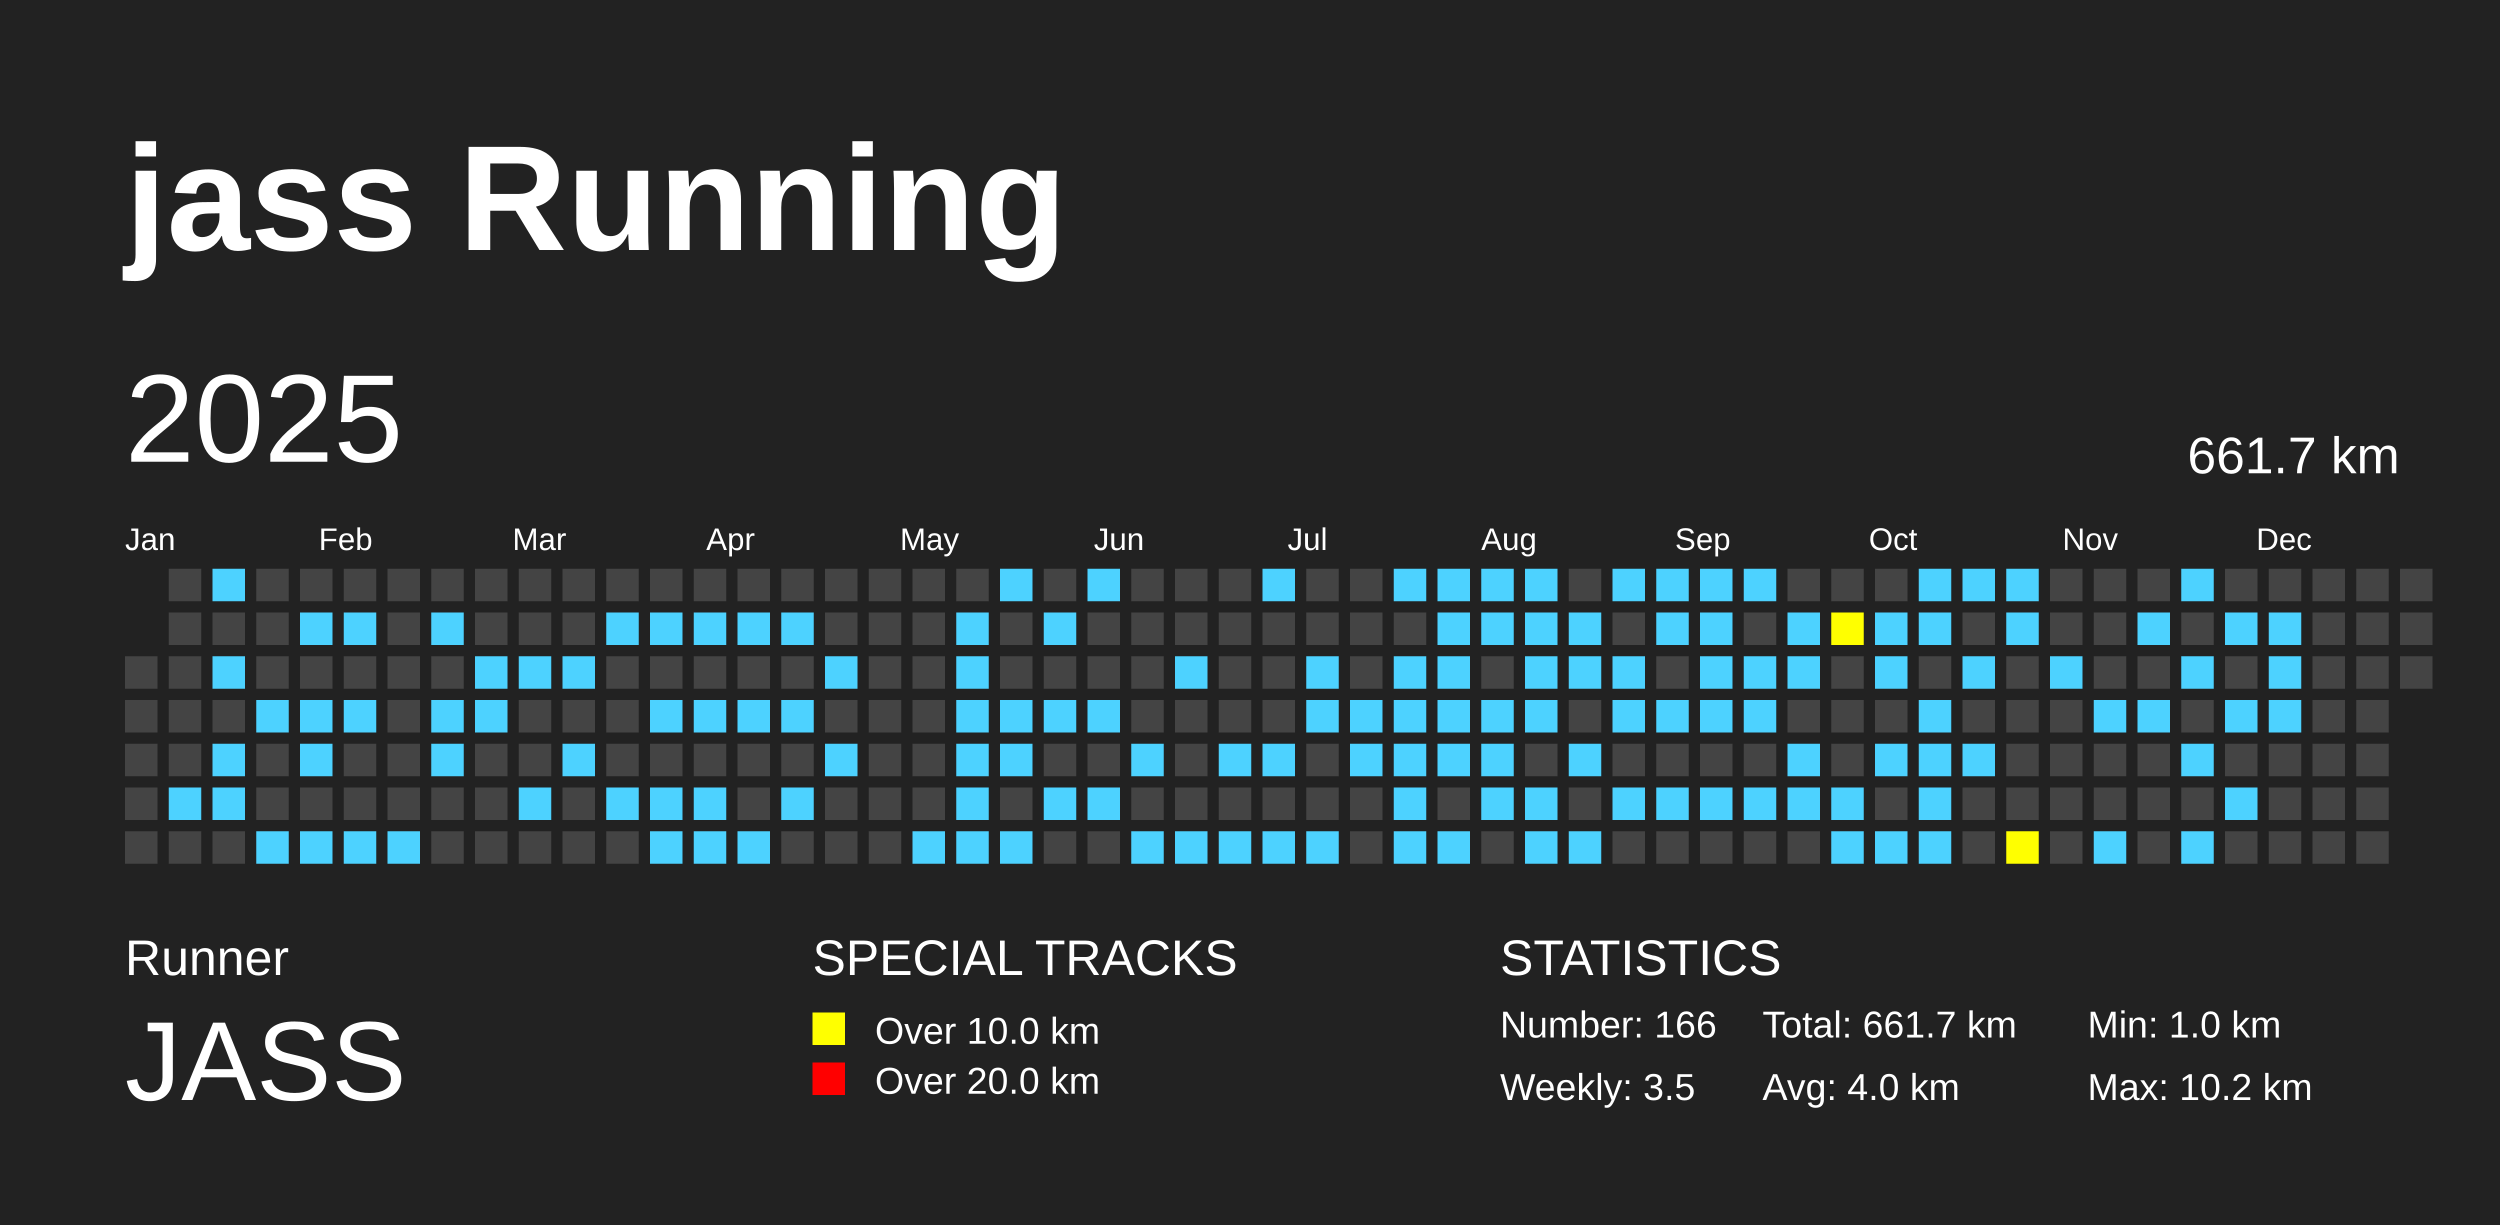
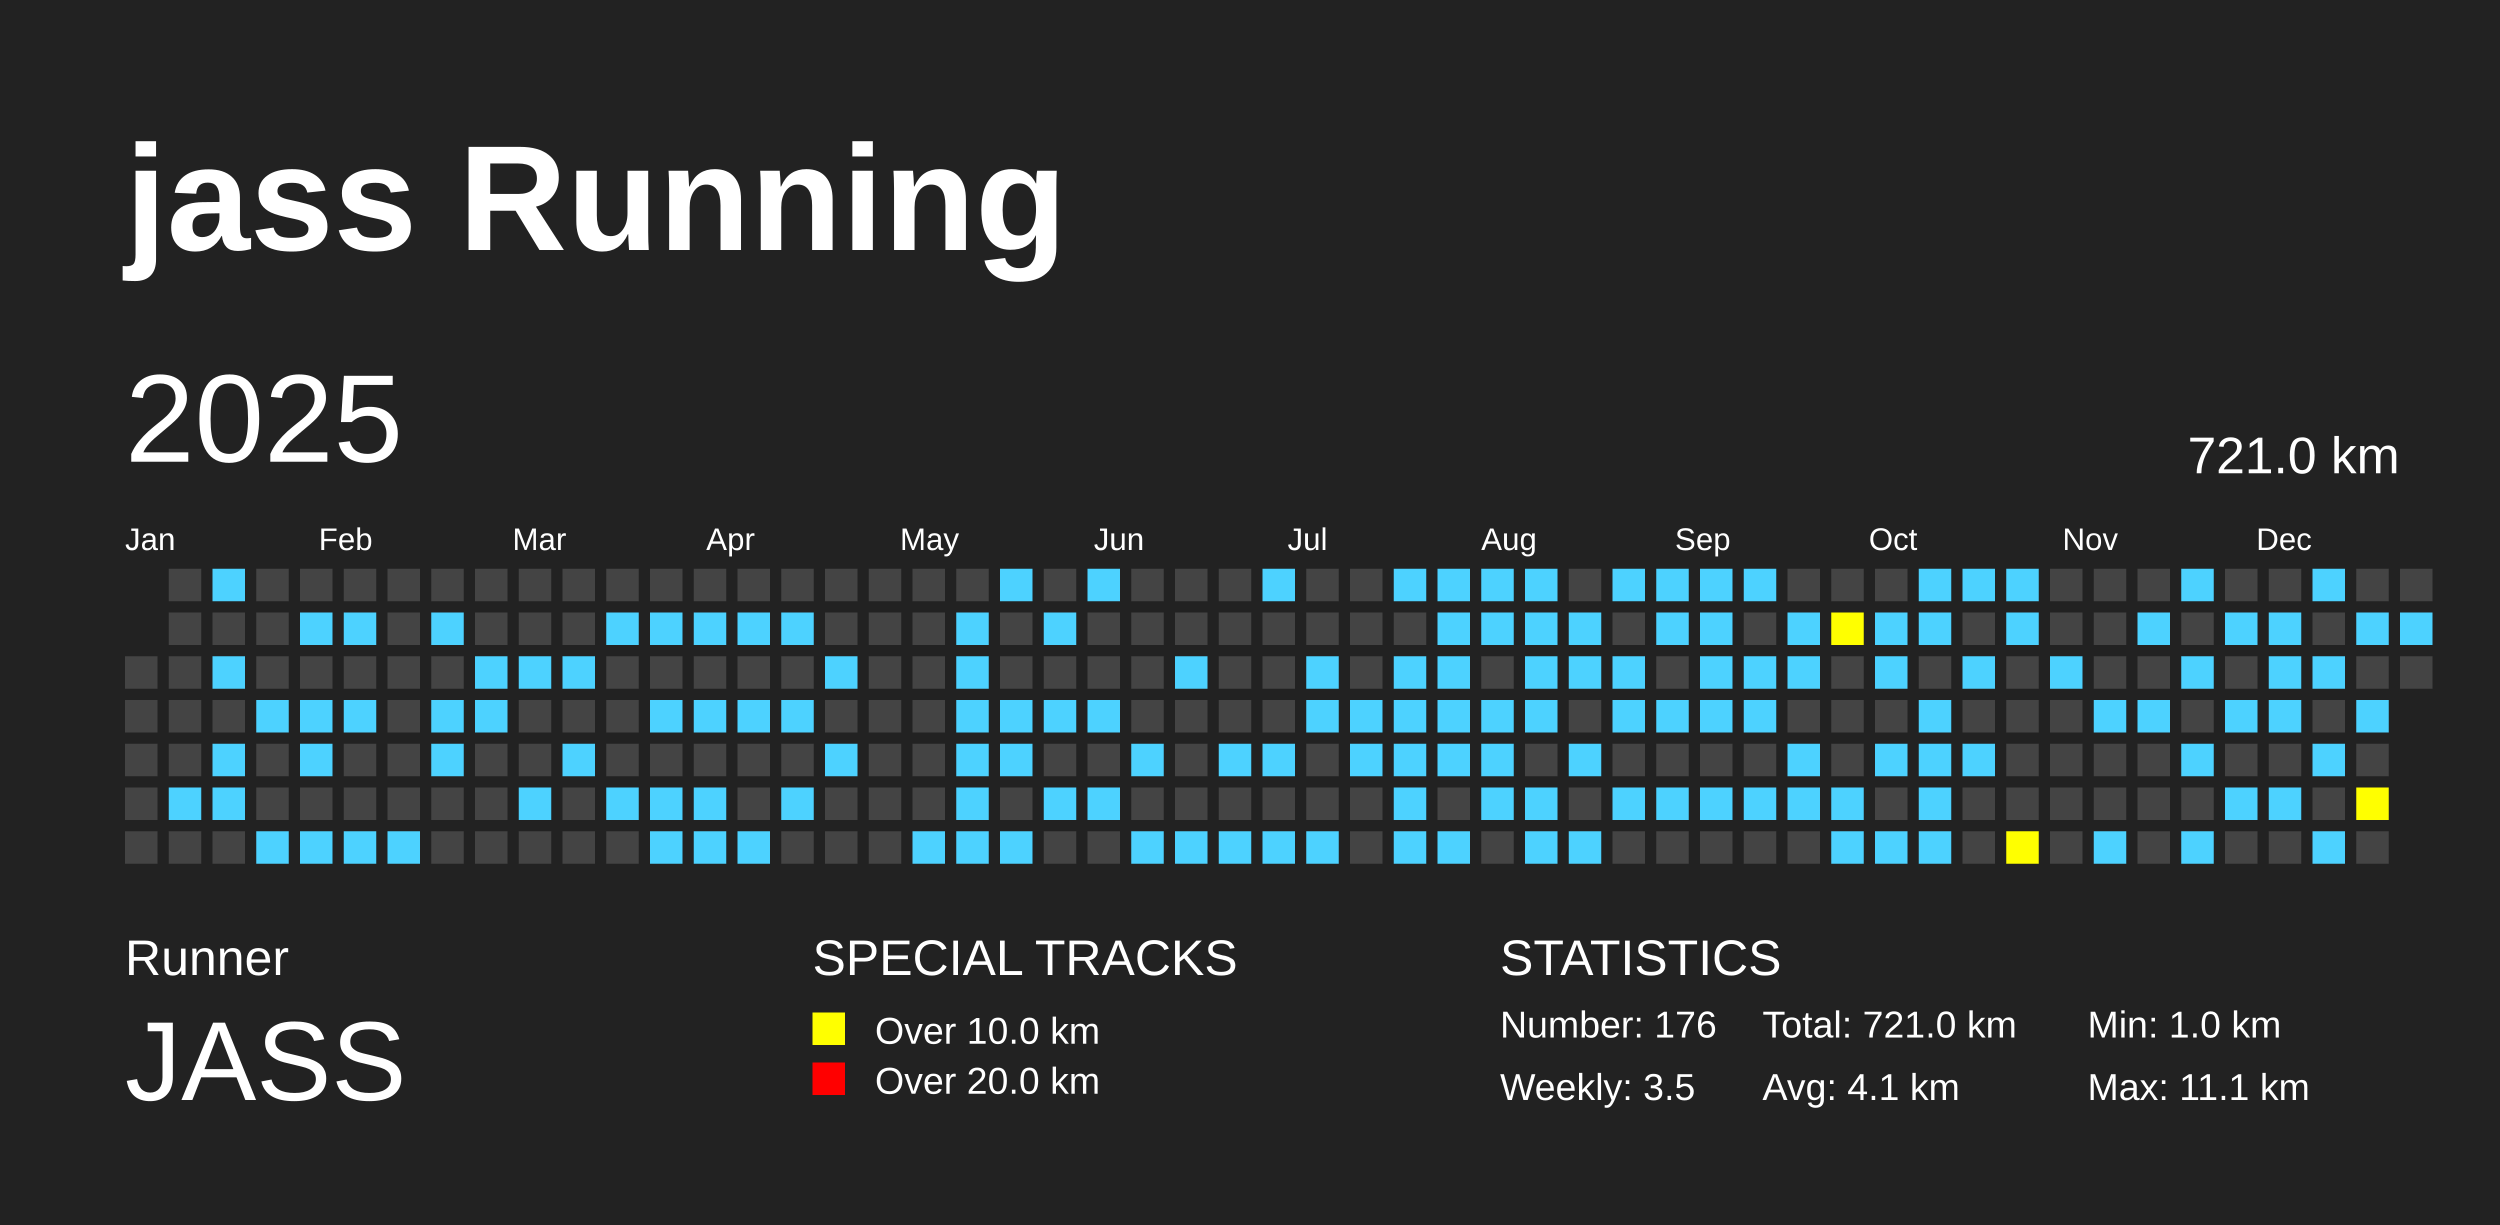
<svg xmlns="http://www.w3.org/2000/svg" baseProfile="full" height="98mm" version="1.1" viewBox="0,0,200,98" width="200mm">
  <defs />
  <rect fill="#222222" height="98" width="200" x="0" y="0" />
  <text fill="#FFFFFF" style="font-size:12px; font-family:Arial; font-weight:bold;" x="10" y="20">jass Running</text>
  <text fill="#FFFFFF" style="font-size:4px; font-family:Arial" x="10" y="78">Runner</text>
  <text fill="#FFFFFF" style="font-size:9px; font-family:Arial" x="10" y="88">JASS</text>
  <text fill="#FFFFFF" style="font-size:4px; font-family:Arial" x="65" y="78">SPECIAL TRACKS</text>
  <rect fill="yellow" height="2.6" width="2.6" x="65" y="81" />
  <text fill="#FFFFFF" style="font-size:3px; font-family:Arial" x="70" y="83.5">Over 10.0 km</text>
  <rect fill="red" height="2.6" width="2.6" x="65" y="85" />
  <text fill="#FFFFFF" style="font-size:3px; font-family:Arial" x="70" y="87.5">Over 20.0 km</text>
  <text fill="#FFFFFF" style="font-size:4px; font-family:Arial" x="120" y="78">STATISTICS</text>
-   <text fill="#FFFFFF" style="font-size:3px; font-family:Arial" x="120" y="83">Number: 166</text>
+   <text fill="#FFFFFF" style="font-size:3px; font-family:Arial" x="120" y="83">Number: 176</text>
  <text fill="#FFFFFF" style="font-size:3px; font-family:Arial" x="120" y="88">Weekly: 3.5</text>
-   <text fill="#FFFFFF" style="font-size:3px; font-family:Arial" x="141" y="83">Total: 661.7 km</text>
-   <text fill="#FFFFFF" style="font-size:3px; font-family:Arial" x="141" y="88">Avg: 4.0 km</text>
+   <text fill="#FFFFFF" style="font-size:3px; font-family:Arial" x="141" y="83">Total: 721.0 km</text>
+   <text fill="#FFFFFF" style="font-size:3px; font-family:Arial" x="141" y="88">Avg: 4.1 km</text>
  <text fill="#FFFFFF" style="font-size:3px; font-family:Arial" x="167" y="83">Min: 1.0 km</text>
-   <text fill="#FFFFFF" style="font-size:3px; font-family:Arial" x="167" y="88">Max: 10.2 km</text>
+   <text fill="#FFFFFF" style="font-size:3px; font-family:Arial" x="167" y="88">Max: 11.1 km</text>
  <text dominant-baseline="hanging" fill="#FFFFFF" style="font-size:10.0px; font-family:Arial;" x="10" y="30">2025</text>
-   <text dominant-baseline="hanging" fill="#FFFFFF" style="font-size:4.125px; font-family:Arial;" x="175" y="35">661.7 km</text>
+   <text dominant-baseline="hanging" fill="#FFFFFF" style="font-size:4.125px; font-family:Arial;" x="175" y="35">721.0 km</text>
  <text fill="#FFFFFF" style="font-size:2.5px; font-family:Arial" x="10.0" y="44">Jan</text>
  <text fill="#FFFFFF" style="font-size:2.5px; font-family:Arial" x="25.5" y="44">Feb</text>
  <text fill="#FFFFFF" style="font-size:2.5px; font-family:Arial" x="41.0" y="44">Mar</text>
  <text fill="#FFFFFF" style="font-size:2.5px; font-family:Arial" x="56.5" y="44">Apr</text>
  <text fill="#FFFFFF" style="font-size:2.5px; font-family:Arial" x="72.0" y="44">May</text>
  <text fill="#FFFFFF" style="font-size:2.5px; font-family:Arial" x="87.5" y="44">Jun</text>
  <text fill="#FFFFFF" style="font-size:2.5px; font-family:Arial" x="103.0" y="44">Jul</text>
  <text fill="#FFFFFF" style="font-size:2.5px; font-family:Arial" x="118.5" y="44">Aug</text>
  <text fill="#FFFFFF" style="font-size:2.5px; font-family:Arial" x="134.0" y="44">Sep</text>
  <text fill="#FFFFFF" style="font-size:2.5px; font-family:Arial" x="149.5" y="44">Oct</text>
  <text fill="#FFFFFF" style="font-size:2.5px; font-family:Arial" x="165.0" y="44">Nov</text>
  <text fill="#FFFFFF" style="font-size:2.5px; font-family:Arial" x="180.5" y="44">Dec</text>
  <rect fill="#444444" height="2.6" width="2.6" x="10.0" y="52.5" />
  <rect fill="#444444" height="2.6" width="2.6" x="10.0" y="56.0" />
  <rect fill="#444444" height="2.6" width="2.6" x="10.0" y="59.5" />
  <rect fill="#444444" height="2.6" width="2.6" x="10.0" y="63.0" />
  <rect fill="#444444" height="2.6" width="2.6" x="10.0" y="66.5" />
  <rect fill="#444444" height="2.6" width="2.6" x="13.5" y="45.5" />
  <rect fill="#444444" height="2.6" width="2.6" x="13.5" y="49.0" />
  <rect fill="#444444" height="2.6" width="2.6" x="13.5" y="52.5" />
  <rect fill="#444444" height="2.6" width="2.6" x="13.5" y="56.0" />
  <rect fill="#444444" height="2.6" width="2.6" x="13.5" y="59.5" />
  <rect fill="#4DD2FF" height="2.6" width="2.6" x="13.5" y="63.0" />
  <rect fill="#444444" height="2.6" width="2.6" x="13.5" y="66.5" />
  <rect fill="#4DD2FF" height="2.6" width="2.6" x="17.0" y="45.5" />
  <rect fill="#444444" height="2.6" width="2.6" x="17.0" y="49.0" />
  <rect fill="#4DD2FF" height="2.6" width="2.6" x="17.0" y="52.5" />
  <rect fill="#444444" height="2.6" width="2.6" x="17.0" y="56.0" />
  <rect fill="#4DD2FF" height="2.6" width="2.6" x="17.0" y="59.5" />
  <rect fill="#4DD2FF" height="2.6" width="2.6" x="17.0" y="63.0" />
  <rect fill="#444444" height="2.6" width="2.6" x="17.0" y="66.5" />
  <rect fill="#444444" height="2.6" width="2.6" x="20.5" y="45.5" />
  <rect fill="#444444" height="2.6" width="2.6" x="20.5" y="49.0" />
  <rect fill="#444444" height="2.6" width="2.6" x="20.5" y="52.5" />
  <rect fill="#4DD2FF" height="2.6" width="2.6" x="20.5" y="56.0" />
  <rect fill="#444444" height="2.6" width="2.6" x="20.5" y="59.5" />
  <rect fill="#444444" height="2.6" width="2.6" x="20.5" y="63.0" />
  <rect fill="#4DD2FF" height="2.6" width="2.6" x="20.5" y="66.5" />
  <rect fill="#444444" height="2.6" width="2.6" x="24.0" y="45.5" />
  <rect fill="#4DD2FF" height="2.6" width="2.6" x="24.0" y="49.0" />
  <rect fill="#444444" height="2.6" width="2.6" x="24.0" y="52.5" />
  <rect fill="#4DD2FF" height="2.6" width="2.6" x="24.0" y="56.0" />
  <rect fill="#4DD2FF" height="2.6" width="2.6" x="24.0" y="59.5" />
  <rect fill="#444444" height="2.6" width="2.6" x="24.0" y="63.0" />
  <rect fill="#4DD2FF" height="2.6" width="2.6" x="24.0" y="66.5" />
  <rect fill="#444444" height="2.6" width="2.6" x="27.5" y="45.5" />
  <rect fill="#4DD2FF" height="2.6" width="2.6" x="27.5" y="49.0" />
  <rect fill="#444444" height="2.6" width="2.6" x="27.5" y="52.5" />
  <rect fill="#4DD2FF" height="2.6" width="2.6" x="27.5" y="56.0" />
  <rect fill="#444444" height="2.6" width="2.6" x="27.5" y="59.5" />
  <rect fill="#444444" height="2.6" width="2.6" x="27.5" y="63.0" />
  <rect fill="#4DD2FF" height="2.6" width="2.6" x="27.5" y="66.5" />
  <rect fill="#444444" height="2.6" width="2.6" x="31.0" y="45.5" />
  <rect fill="#444444" height="2.6" width="2.6" x="31.0" y="49.0" />
  <rect fill="#444444" height="2.6" width="2.6" x="31.0" y="52.5" />
  <rect fill="#444444" height="2.6" width="2.6" x="31.0" y="56.0" />
  <rect fill="#444444" height="2.6" width="2.6" x="31.0" y="59.5" />
  <rect fill="#444444" height="2.6" width="2.6" x="31.0" y="63.0" />
  <rect fill="#4DD2FF" height="2.6" width="2.6" x="31.0" y="66.5" />
  <rect fill="#444444" height="2.6" width="2.6" x="34.5" y="45.5" />
  <rect fill="#4DD2FF" height="2.6" width="2.6" x="34.5" y="49.0" />
  <rect fill="#444444" height="2.6" width="2.6" x="34.5" y="52.5" />
  <rect fill="#4DD2FF" height="2.6" width="2.6" x="34.5" y="56.0" />
  <rect fill="#4DD2FF" height="2.6" width="2.6" x="34.5" y="59.5" />
  <rect fill="#444444" height="2.6" width="2.6" x="34.5" y="63.0" />
  <rect fill="#444444" height="2.6" width="2.6" x="34.5" y="66.5" />
  <rect fill="#444444" height="2.6" width="2.6" x="38.0" y="45.5" />
  <rect fill="#444444" height="2.6" width="2.6" x="38.0" y="49.0" />
  <rect fill="#4DD2FF" height="2.6" width="2.6" x="38.0" y="52.5" />
  <rect fill="#4DD2FF" height="2.6" width="2.6" x="38.0" y="56.0" />
  <rect fill="#444444" height="2.6" width="2.6" x="38.0" y="59.5" />
  <rect fill="#444444" height="2.6" width="2.6" x="38.0" y="63.0" />
  <rect fill="#444444" height="2.6" width="2.6" x="38.0" y="66.5" />
  <rect fill="#444444" height="2.6" width="2.6" x="41.5" y="45.5" />
  <rect fill="#444444" height="2.6" width="2.6" x="41.5" y="49.0" />
  <rect fill="#4DD2FF" height="2.6" width="2.6" x="41.5" y="52.5" />
  <rect fill="#444444" height="2.6" width="2.6" x="41.5" y="56.0" />
  <rect fill="#444444" height="2.6" width="2.6" x="41.5" y="59.5" />
  <rect fill="#4DD2FF" height="2.6" width="2.6" x="41.5" y="63.0" />
  <rect fill="#444444" height="2.6" width="2.6" x="41.5" y="66.5" />
  <rect fill="#444444" height="2.6" width="2.6" x="45.0" y="45.5" />
  <rect fill="#444444" height="2.6" width="2.6" x="45.0" y="49.0" />
  <rect fill="#4DD2FF" height="2.6" width="2.6" x="45.0" y="52.5" />
  <rect fill="#444444" height="2.6" width="2.6" x="45.0" y="56.0" />
  <rect fill="#4DD2FF" height="2.6" width="2.6" x="45.0" y="59.5" />
  <rect fill="#444444" height="2.6" width="2.6" x="45.0" y="63.0" />
  <rect fill="#444444" height="2.6" width="2.6" x="45.0" y="66.5" />
  <rect fill="#444444" height="2.6" width="2.6" x="48.5" y="45.5" />
  <rect fill="#4DD2FF" height="2.6" width="2.6" x="48.5" y="49.0" />
  <rect fill="#444444" height="2.6" width="2.6" x="48.5" y="52.5" />
  <rect fill="#444444" height="2.6" width="2.6" x="48.5" y="56.0" />
  <rect fill="#444444" height="2.6" width="2.6" x="48.5" y="59.5" />
  <rect fill="#4DD2FF" height="2.6" width="2.6" x="48.5" y="63.0" />
  <rect fill="#444444" height="2.6" width="2.6" x="48.5" y="66.5" />
  <rect fill="#444444" height="2.6" width="2.6" x="52.0" y="45.5" />
  <rect fill="#4DD2FF" height="2.6" width="2.6" x="52.0" y="49.0" />
  <rect fill="#444444" height="2.6" width="2.6" x="52.0" y="52.5" />
  <rect fill="#4DD2FF" height="2.6" width="2.6" x="52.0" y="56.0" />
  <rect fill="#444444" height="2.6" width="2.6" x="52.0" y="59.5" />
  <rect fill="#4DD2FF" height="2.6" width="2.6" x="52.0" y="63.0" />
  <rect fill="#4DD2FF" height="2.6" width="2.6" x="52.0" y="66.5" />
  <rect fill="#444444" height="2.6" width="2.6" x="55.5" y="45.5" />
  <rect fill="#4DD2FF" height="2.6" width="2.6" x="55.5" y="49.0" />
  <rect fill="#444444" height="2.6" width="2.6" x="55.5" y="52.5" />
  <rect fill="#4DD2FF" height="2.6" width="2.6" x="55.5" y="56.0" />
  <rect fill="#444444" height="2.6" width="2.6" x="55.5" y="59.5" />
  <rect fill="#4DD2FF" height="2.6" width="2.6" x="55.5" y="63.0" />
  <rect fill="#4DD2FF" height="2.6" width="2.6" x="55.5" y="66.5" />
  <rect fill="#444444" height="2.6" width="2.6" x="59.0" y="45.5" />
  <rect fill="#4DD2FF" height="2.6" width="2.6" x="59.0" y="49.0" />
  <rect fill="#444444" height="2.6" width="2.6" x="59.0" y="52.5" />
  <rect fill="#4DD2FF" height="2.6" width="2.6" x="59.0" y="56.0" />
  <rect fill="#444444" height="2.6" width="2.6" x="59.0" y="59.5" />
  <rect fill="#444444" height="2.6" width="2.6" x="59.0" y="63.0" />
  <rect fill="#4DD2FF" height="2.6" width="2.6" x="59.0" y="66.5" />
  <rect fill="#444444" height="2.6" width="2.6" x="62.5" y="45.5" />
  <rect fill="#4DD2FF" height="2.6" width="2.6" x="62.5" y="49.0" />
  <rect fill="#444444" height="2.6" width="2.6" x="62.5" y="52.5" />
  <rect fill="#4DD2FF" height="2.6" width="2.6" x="62.5" y="56.0" />
  <rect fill="#444444" height="2.6" width="2.6" x="62.5" y="59.5" />
  <rect fill="#4DD2FF" height="2.6" width="2.6" x="62.5" y="63.0" />
  <rect fill="#444444" height="2.6" width="2.6" x="62.5" y="66.5" />
  <rect fill="#444444" height="2.6" width="2.6" x="66.0" y="45.5" />
  <rect fill="#444444" height="2.6" width="2.6" x="66.0" y="49.0" />
  <rect fill="#4DD2FF" height="2.6" width="2.6" x="66.0" y="52.5" />
  <rect fill="#444444" height="2.6" width="2.6" x="66.0" y="56.0" />
  <rect fill="#4DD2FF" height="2.6" width="2.6" x="66.0" y="59.5" />
  <rect fill="#444444" height="2.6" width="2.6" x="66.0" y="63.0" />
  <rect fill="#444444" height="2.6" width="2.6" x="66.0" y="66.5" />
  <rect fill="#444444" height="2.6" width="2.6" x="69.5" y="45.5" />
  <rect fill="#444444" height="2.6" width="2.6" x="69.5" y="49.0" />
  <rect fill="#444444" height="2.6" width="2.6" x="69.5" y="52.5" />
  <rect fill="#444444" height="2.6" width="2.6" x="69.5" y="56.0" />
  <rect fill="#444444" height="2.6" width="2.6" x="69.5" y="59.5" />
  <rect fill="#444444" height="2.6" width="2.6" x="69.5" y="63.0" />
  <rect fill="#444444" height="2.6" width="2.6" x="69.5" y="66.5" />
  <rect fill="#444444" height="2.6" width="2.6" x="73.0" y="45.5" />
  <rect fill="#444444" height="2.6" width="2.6" x="73.0" y="49.0" />
  <rect fill="#444444" height="2.6" width="2.6" x="73.0" y="52.5" />
  <rect fill="#444444" height="2.6" width="2.6" x="73.0" y="56.0" />
  <rect fill="#444444" height="2.6" width="2.6" x="73.0" y="59.5" />
  <rect fill="#444444" height="2.6" width="2.6" x="73.0" y="63.0" />
  <rect fill="#4DD2FF" height="2.6" width="2.6" x="73.0" y="66.5" />
  <rect fill="#444444" height="2.6" width="2.6" x="76.5" y="45.5" />
  <rect fill="#4DD2FF" height="2.6" width="2.6" x="76.5" y="49.0" />
  <rect fill="#4DD2FF" height="2.6" width="2.6" x="76.5" y="52.5" />
  <rect fill="#4DD2FF" height="2.6" width="2.6" x="76.5" y="56.0" />
  <rect fill="#4DD2FF" height="2.6" width="2.6" x="76.5" y="59.5" />
  <rect fill="#4DD2FF" height="2.6" width="2.6" x="76.5" y="63.0" />
  <rect fill="#4DD2FF" height="2.6" width="2.6" x="76.5" y="66.5" />
  <rect fill="#4DD2FF" height="2.6" width="2.6" x="80.0" y="45.5" />
  <rect fill="#444444" height="2.6" width="2.6" x="80.0" y="49.0" />
  <rect fill="#444444" height="2.6" width="2.6" x="80.0" y="52.5" />
  <rect fill="#4DD2FF" height="2.6" width="2.6" x="80.0" y="56.0" />
  <rect fill="#4DD2FF" height="2.6" width="2.6" x="80.0" y="59.5" />
  <rect fill="#444444" height="2.6" width="2.6" x="80.0" y="63.0" />
  <rect fill="#4DD2FF" height="2.6" width="2.6" x="80.0" y="66.5" />
  <rect fill="#444444" height="2.6" width="2.6" x="83.5" y="45.5" />
  <rect fill="#4DD2FF" height="2.6" width="2.6" x="83.5" y="49.0" />
  <rect fill="#444444" height="2.6" width="2.6" x="83.5" y="52.5" />
  <rect fill="#4DD2FF" height="2.6" width="2.6" x="83.5" y="56.0" />
  <rect fill="#444444" height="2.6" width="2.6" x="83.5" y="59.5" />
  <rect fill="#4DD2FF" height="2.6" width="2.6" x="83.5" y="63.0" />
  <rect fill="#444444" height="2.6" width="2.6" x="83.5" y="66.5" />
  <rect fill="#4DD2FF" height="2.6" width="2.6" x="87.0" y="45.5" />
  <rect fill="#444444" height="2.6" width="2.6" x="87.0" y="49.0" />
  <rect fill="#444444" height="2.6" width="2.6" x="87.0" y="52.5" />
  <rect fill="#4DD2FF" height="2.6" width="2.6" x="87.0" y="56.0" />
  <rect fill="#444444" height="2.6" width="2.6" x="87.0" y="59.5" />
  <rect fill="#4DD2FF" height="2.6" width="2.6" x="87.0" y="63.0" />
  <rect fill="#444444" height="2.6" width="2.6" x="87.0" y="66.5" />
  <rect fill="#444444" height="2.6" width="2.6" x="90.5" y="45.5" />
  <rect fill="#444444" height="2.6" width="2.6" x="90.5" y="49.0" />
  <rect fill="#444444" height="2.6" width="2.6" x="90.5" y="52.5" />
  <rect fill="#444444" height="2.6" width="2.6" x="90.5" y="56.0" />
  <rect fill="#4DD2FF" height="2.6" width="2.6" x="90.5" y="59.5" />
  <rect fill="#444444" height="2.6" width="2.6" x="90.5" y="63.0" />
  <rect fill="#4DD2FF" height="2.6" width="2.6" x="90.5" y="66.5" />
  <rect fill="#444444" height="2.6" width="2.6" x="94.0" y="45.5" />
  <rect fill="#444444" height="2.6" width="2.6" x="94.0" y="49.0" />
  <rect fill="#4DD2FF" height="2.6" width="2.6" x="94.0" y="52.5" />
  <rect fill="#444444" height="2.6" width="2.6" x="94.0" y="56.0" />
  <rect fill="#444444" height="2.6" width="2.6" x="94.0" y="59.5" />
  <rect fill="#444444" height="2.6" width="2.6" x="94.0" y="63.0" />
  <rect fill="#4DD2FF" height="2.6" width="2.6" x="94.0" y="66.5" />
  <rect fill="#444444" height="2.6" width="2.6" x="97.5" y="45.5" />
  <rect fill="#444444" height="2.6" width="2.6" x="97.5" y="49.0" />
  <rect fill="#444444" height="2.6" width="2.6" x="97.5" y="52.5" />
  <rect fill="#444444" height="2.6" width="2.6" x="97.5" y="56.0" />
  <rect fill="#4DD2FF" height="2.6" width="2.6" x="97.5" y="59.5" />
  <rect fill="#444444" height="2.6" width="2.6" x="97.5" y="63.0" />
  <rect fill="#4DD2FF" height="2.6" width="2.6" x="97.5" y="66.5" />
  <rect fill="#4DD2FF" height="2.6" width="2.6" x="101.0" y="45.5" />
  <rect fill="#444444" height="2.6" width="2.6" x="101.0" y="49.0" />
  <rect fill="#444444" height="2.6" width="2.6" x="101.0" y="52.5" />
  <rect fill="#444444" height="2.6" width="2.6" x="101.0" y="56.0" />
  <rect fill="#4DD2FF" height="2.6" width="2.6" x="101.0" y="59.5" />
  <rect fill="#444444" height="2.6" width="2.6" x="101.0" y="63.0" />
  <rect fill="#4DD2FF" height="2.6" width="2.6" x="101.0" y="66.5" />
  <rect fill="#444444" height="2.6" width="2.6" x="104.5" y="45.5" />
  <rect fill="#444444" height="2.6" width="2.6" x="104.5" y="49.0" />
  <rect fill="#4DD2FF" height="2.6" width="2.6" x="104.5" y="52.5" />
  <rect fill="#4DD2FF" height="2.6" width="2.6" x="104.5" y="56.0" />
  <rect fill="#444444" height="2.6" width="2.6" x="104.5" y="59.5" />
  <rect fill="#444444" height="2.6" width="2.6" x="104.5" y="63.0" />
  <rect fill="#4DD2FF" height="2.6" width="2.6" x="104.5" y="66.5" />
  <rect fill="#444444" height="2.6" width="2.6" x="108.0" y="45.5" />
  <rect fill="#444444" height="2.6" width="2.6" x="108.0" y="49.0" />
  <rect fill="#444444" height="2.6" width="2.6" x="108.0" y="52.5" />
  <rect fill="#4DD2FF" height="2.6" width="2.6" x="108.0" y="56.0" />
  <rect fill="#4DD2FF" height="2.6" width="2.6" x="108.0" y="59.5" />
  <rect fill="#444444" height="2.6" width="2.6" x="108.0" y="63.0" />
  <rect fill="#444444" height="2.6" width="2.6" x="108.0" y="66.5" />
  <rect fill="#4DD2FF" height="2.6" width="2.6" x="111.5" y="45.5" />
  <rect fill="#444444" height="2.6" width="2.6" x="111.5" y="49.0" />
  <rect fill="#4DD2FF" height="2.6" width="2.6" x="111.5" y="52.5" />
  <rect fill="#4DD2FF" height="2.6" width="2.6" x="111.5" y="56.0" />
  <rect fill="#4DD2FF" height="2.6" width="2.6" x="111.5" y="59.5" />
  <rect fill="#4DD2FF" height="2.6" width="2.6" x="111.5" y="63.0" />
  <rect fill="#4DD2FF" height="2.6" width="2.6" x="111.5" y="66.5" />
  <rect fill="#4DD2FF" height="2.6" width="2.6" x="115.0" y="45.5" />
  <rect fill="#4DD2FF" height="2.6" width="2.6" x="115.0" y="49.0" />
  <rect fill="#4DD2FF" height="2.6" width="2.6" x="115.0" y="52.5" />
  <rect fill="#4DD2FF" height="2.6" width="2.6" x="115.0" y="56.0" />
  <rect fill="#4DD2FF" height="2.6" width="2.6" x="115.0" y="59.5" />
  <rect fill="#444444" height="2.6" width="2.6" x="115.0" y="63.0" />
  <rect fill="#4DD2FF" height="2.6" width="2.6" x="115.0" y="66.5" />
  <rect fill="#4DD2FF" height="2.6" width="2.6" x="118.5" y="45.5" />
  <rect fill="#4DD2FF" height="2.6" width="2.6" x="118.5" y="49.0" />
  <rect fill="#444444" height="2.6" width="2.6" x="118.5" y="52.5" />
  <rect fill="#4DD2FF" height="2.6" width="2.6" x="118.5" y="56.0" />
  <rect fill="#4DD2FF" height="2.6" width="2.6" x="118.5" y="59.5" />
  <rect fill="#4DD2FF" height="2.6" width="2.6" x="118.5" y="63.0" />
  <rect fill="#444444" height="2.6" width="2.6" x="118.5" y="66.5" />
  <rect fill="#4DD2FF" height="2.6" width="2.6" x="122.0" y="45.5" />
  <rect fill="#4DD2FF" height="2.6" width="2.6" x="122.0" y="49.0" />
  <rect fill="#4DD2FF" height="2.6" width="2.6" x="122.0" y="52.5" />
  <rect fill="#4DD2FF" height="2.6" width="2.6" x="122.0" y="56.0" />
  <rect fill="#444444" height="2.6" width="2.6" x="122.0" y="59.5" />
  <rect fill="#4DD2FF" height="2.6" width="2.6" x="122.0" y="63.0" />
  <rect fill="#4DD2FF" height="2.6" width="2.6" x="122.0" y="66.5" />
  <rect fill="#444444" height="2.6" width="2.6" x="125.5" y="45.5" />
  <rect fill="#4DD2FF" height="2.6" width="2.6" x="125.5" y="49.0" />
  <rect fill="#4DD2FF" height="2.6" width="2.6" x="125.5" y="52.5" />
  <rect fill="#444444" height="2.6" width="2.6" x="125.5" y="56.0" />
  <rect fill="#4DD2FF" height="2.6" width="2.6" x="125.5" y="59.5" />
  <rect fill="#444444" height="2.6" width="2.6" x="125.5" y="63.0" />
  <rect fill="#4DD2FF" height="2.6" width="2.6" x="125.5" y="66.5" />
  <rect fill="#4DD2FF" height="2.6" width="2.6" x="129.0" y="45.5" />
  <rect fill="#444444" height="2.6" width="2.6" x="129.0" y="49.0" />
  <rect fill="#4DD2FF" height="2.6" width="2.6" x="129.0" y="52.5" />
  <rect fill="#4DD2FF" height="2.6" width="2.6" x="129.0" y="56.0" />
  <rect fill="#444444" height="2.6" width="2.6" x="129.0" y="59.5" />
  <rect fill="#4DD2FF" height="2.6" width="2.6" x="129.0" y="63.0" />
  <rect fill="#444444" height="2.6" width="2.6" x="129.0" y="66.5" />
  <rect fill="#4DD2FF" height="2.6" width="2.6" x="132.5" y="45.5" />
  <rect fill="#4DD2FF" height="2.6" width="2.6" x="132.5" y="49.0" />
  <rect fill="#444444" height="2.6" width="2.6" x="132.5" y="52.5" />
  <rect fill="#4DD2FF" height="2.6" width="2.6" x="132.5" y="56.0" />
  <rect fill="#444444" height="2.6" width="2.6" x="132.5" y="59.5" />
  <rect fill="#4DD2FF" height="2.6" width="2.6" x="132.5" y="63.0" />
  <rect fill="#444444" height="2.6" width="2.6" x="132.5" y="66.5" />
  <rect fill="#4DD2FF" height="2.6" width="2.6" x="136.0" y="45.5" />
  <rect fill="#4DD2FF" height="2.6" width="2.6" x="136.0" y="49.0" />
  <rect fill="#4DD2FF" height="2.6" width="2.6" x="136.0" y="52.5" />
  <rect fill="#4DD2FF" height="2.6" width="2.6" x="136.0" y="56.0" />
  <rect fill="#444444" height="2.6" width="2.6" x="136.0" y="59.5" />
  <rect fill="#4DD2FF" height="2.6" width="2.6" x="136.0" y="63.0" />
  <rect fill="#444444" height="2.6" width="2.6" x="136.0" y="66.5" />
  <rect fill="#4DD2FF" height="2.6" width="2.6" x="139.5" y="45.5" />
  <rect fill="#444444" height="2.6" width="2.6" x="139.5" y="49.0" />
  <rect fill="#4DD2FF" height="2.6" width="2.6" x="139.5" y="52.5" />
  <rect fill="#4DD2FF" height="2.6" width="2.6" x="139.5" y="56.0" />
  <rect fill="#444444" height="2.6" width="2.6" x="139.5" y="59.5" />
  <rect fill="#4DD2FF" height="2.6" width="2.6" x="139.5" y="63.0" />
  <rect fill="#444444" height="2.6" width="2.6" x="139.5" y="66.5" />
  <rect fill="#444444" height="2.6" width="2.6" x="143.0" y="45.5" />
  <rect fill="#4DD2FF" height="2.6" width="2.6" x="143.0" y="49.0" />
  <rect fill="#4DD2FF" height="2.6" width="2.6" x="143.0" y="52.5" />
  <rect fill="#444444" height="2.6" width="2.6" x="143.0" y="56.0" />
  <rect fill="#4DD2FF" height="2.6" width="2.6" x="143.0" y="59.5" />
  <rect fill="#4DD2FF" height="2.6" width="2.6" x="143.0" y="63.0" />
  <rect fill="#444444" height="2.6" width="2.6" x="143.0" y="66.5" />
  <rect fill="#444444" height="2.6" width="2.6" x="146.5" y="45.5" />
  <rect fill="yellow" height="2.6" width="2.6" x="146.5" y="49.0" />
  <rect fill="#444444" height="2.6" width="2.6" x="146.5" y="52.5" />
  <rect fill="#444444" height="2.6" width="2.6" x="146.5" y="56.0" />
  <rect fill="#444444" height="2.6" width="2.6" x="146.5" y="59.5" />
  <rect fill="#4DD2FF" height="2.6" width="2.6" x="146.5" y="63.0" />
  <rect fill="#4DD2FF" height="2.6" width="2.6" x="146.5" y="66.5" />
  <rect fill="#444444" height="2.6" width="2.6" x="150.0" y="45.5" />
  <rect fill="#4DD2FF" height="2.6" width="2.6" x="150.0" y="49.0" />
  <rect fill="#4DD2FF" height="2.6" width="2.6" x="150.0" y="52.5" />
  <rect fill="#444444" height="2.6" width="2.6" x="150.0" y="56.0" />
  <rect fill="#4DD2FF" height="2.6" width="2.6" x="150.0" y="59.5" />
  <rect fill="#444444" height="2.6" width="2.6" x="150.0" y="63.0" />
  <rect fill="#4DD2FF" height="2.6" width="2.6" x="150.0" y="66.5" />
  <rect fill="#4DD2FF" height="2.6" width="2.6" x="153.5" y="45.5" />
  <rect fill="#4DD2FF" height="2.6" width="2.6" x="153.5" y="49.0" />
  <rect fill="#444444" height="2.6" width="2.6" x="153.5" y="52.5" />
  <rect fill="#4DD2FF" height="2.6" width="2.6" x="153.5" y="56.0" />
  <rect fill="#4DD2FF" height="2.6" width="2.6" x="153.5" y="59.5" />
  <rect fill="#4DD2FF" height="2.6" width="2.6" x="153.5" y="63.0" />
  <rect fill="#4DD2FF" height="2.6" width="2.6" x="153.5" y="66.5" />
  <rect fill="#4DD2FF" height="2.6" width="2.6" x="157.0" y="45.5" />
  <rect fill="#444444" height="2.6" width="2.6" x="157.0" y="49.0" />
  <rect fill="#4DD2FF" height="2.6" width="2.6" x="157.0" y="52.5" />
  <rect fill="#444444" height="2.6" width="2.6" x="157.0" y="56.0" />
  <rect fill="#4DD2FF" height="2.6" width="2.6" x="157.0" y="59.5" />
  <rect fill="#444444" height="2.6" width="2.6" x="157.0" y="63.0" />
  <rect fill="#444444" height="2.6" width="2.6" x="157.0" y="66.5" />
  <rect fill="#4DD2FF" height="2.6" width="2.6" x="160.5" y="45.5" />
  <rect fill="#4DD2FF" height="2.6" width="2.6" x="160.5" y="49.0" />
  <rect fill="#444444" height="2.6" width="2.6" x="160.5" y="52.5" />
  <rect fill="#444444" height="2.6" width="2.6" x="160.5" y="56.0" />
  <rect fill="#444444" height="2.6" width="2.6" x="160.5" y="59.5" />
  <rect fill="#444444" height="2.6" width="2.6" x="160.5" y="63.0" />
  <rect fill="yellow" height="2.6" width="2.6" x="160.5" y="66.5" />
  <rect fill="#444444" height="2.6" width="2.6" x="164.0" y="45.5" />
  <rect fill="#444444" height="2.6" width="2.6" x="164.0" y="49.0" />
  <rect fill="#4DD2FF" height="2.6" width="2.6" x="164.0" y="52.5" />
  <rect fill="#444444" height="2.6" width="2.6" x="164.0" y="56.0" />
  <rect fill="#444444" height="2.6" width="2.6" x="164.0" y="59.5" />
  <rect fill="#444444" height="2.6" width="2.6" x="164.0" y="63.0" />
  <rect fill="#444444" height="2.6" width="2.6" x="164.0" y="66.5" />
  <rect fill="#444444" height="2.6" width="2.6" x="167.5" y="45.5" />
  <rect fill="#444444" height="2.6" width="2.6" x="167.5" y="49.0" />
  <rect fill="#444444" height="2.6" width="2.6" x="167.5" y="52.5" />
  <rect fill="#4DD2FF" height="2.6" width="2.6" x="167.5" y="56.0" />
  <rect fill="#444444" height="2.6" width="2.6" x="167.5" y="59.5" />
  <rect fill="#444444" height="2.6" width="2.6" x="167.5" y="63.0" />
  <rect fill="#4DD2FF" height="2.6" width="2.6" x="167.5" y="66.5" />
  <rect fill="#444444" height="2.6" width="2.6" x="171.0" y="45.5" />
  <rect fill="#4DD2FF" height="2.6" width="2.6" x="171.0" y="49.0" />
  <rect fill="#444444" height="2.6" width="2.6" x="171.0" y="52.5" />
  <rect fill="#4DD2FF" height="2.6" width="2.6" x="171.0" y="56.0" />
  <rect fill="#444444" height="2.6" width="2.6" x="171.0" y="59.5" />
  <rect fill="#444444" height="2.6" width="2.6" x="171.0" y="63.0" />
  <rect fill="#444444" height="2.6" width="2.6" x="171.0" y="66.5" />
  <rect fill="#4DD2FF" height="2.6" width="2.6" x="174.5" y="45.5" />
  <rect fill="#444444" height="2.6" width="2.6" x="174.5" y="49.0" />
  <rect fill="#4DD2FF" height="2.6" width="2.6" x="174.5" y="52.5" />
  <rect fill="#444444" height="2.6" width="2.6" x="174.5" y="56.0" />
  <rect fill="#4DD2FF" height="2.6" width="2.6" x="174.5" y="59.5" />
  <rect fill="#444444" height="2.6" width="2.6" x="174.5" y="63.0" />
  <rect fill="#4DD2FF" height="2.6" width="2.6" x="174.5" y="66.5" />
  <rect fill="#444444" height="2.6" width="2.6" x="178.0" y="45.5" />
  <rect fill="#4DD2FF" height="2.6" width="2.6" x="178.0" y="49.0" />
  <rect fill="#444444" height="2.6" width="2.6" x="178.0" y="52.5" />
  <rect fill="#4DD2FF" height="2.6" width="2.6" x="178.0" y="56.0" />
  <rect fill="#444444" height="2.6" width="2.6" x="178.0" y="59.5" />
  <rect fill="#4DD2FF" height="2.6" width="2.6" x="178.0" y="63.0" />
  <rect fill="#444444" height="2.6" width="2.6" x="178.0" y="66.5" />
  <rect fill="#444444" height="2.6" width="2.6" x="181.5" y="45.5" />
  <rect fill="#4DD2FF" height="2.6" width="2.6" x="181.5" y="49.0" />
  <rect fill="#4DD2FF" height="2.6" width="2.6" x="181.5" y="52.5" />
  <rect fill="#4DD2FF" height="2.6" width="2.6" x="181.5" y="56.0" />
  <rect fill="#444444" height="2.6" width="2.6" x="181.5" y="59.5" />
-   <rect fill="#444444" height="2.6" width="2.6" x="181.5" y="63.0" />
+   <rect fill="#4DD2FF" height="2.6" width="2.6" x="181.5" y="63.0" />
  <rect fill="#444444" height="2.6" width="2.6" x="181.5" y="66.5" />
-   <rect fill="#444444" height="2.6" width="2.6" x="185.0" y="45.5" />
+   <rect fill="#4DD2FF" height="2.6" width="2.6" x="185.0" y="45.5" />
  <rect fill="#444444" height="2.6" width="2.6" x="185.0" y="49.0" />
-   <rect fill="#444444" height="2.6" width="2.6" x="185.0" y="52.5" />
+   <rect fill="#4DD2FF" height="2.6" width="2.6" x="185.0" y="52.5" />
  <rect fill="#444444" height="2.6" width="2.6" x="185.0" y="56.0" />
-   <rect fill="#444444" height="2.6" width="2.6" x="185.0" y="59.5" />
+   <rect fill="#4DD2FF" height="2.6" width="2.6" x="185.0" y="59.5" />
  <rect fill="#444444" height="2.6" width="2.6" x="185.0" y="63.0" />
-   <rect fill="#444444" height="2.6" width="2.6" x="185.0" y="66.5" />
+   <rect fill="#4DD2FF" height="2.6" width="2.6" x="185.0" y="66.5" />
  <rect fill="#444444" height="2.6" width="2.6" x="188.5" y="45.5" />
-   <rect fill="#444444" height="2.6" width="2.6" x="188.5" y="49.0" />
+   <rect fill="#4DD2FF" height="2.6" width="2.6" x="188.5" y="49.0" />
  <rect fill="#444444" height="2.6" width="2.6" x="188.5" y="52.5" />
-   <rect fill="#444444" height="2.6" width="2.6" x="188.5" y="56.0" />
+   <rect fill="#4DD2FF" height="2.6" width="2.6" x="188.5" y="56.0" />
  <rect fill="#444444" height="2.6" width="2.6" x="188.5" y="59.5" />
-   <rect fill="#444444" height="2.6" width="2.6" x="188.5" y="63.0" />
+   <rect fill="yellow" height="2.6" width="2.6" x="188.5" y="63.0" />
  <rect fill="#444444" height="2.6" width="2.6" x="188.5" y="66.5" />
  <rect fill="#444444" height="2.6" width="2.6" x="192.0" y="45.5" />
-   <rect fill="#444444" height="2.6" width="2.6" x="192.0" y="49.0" />
+   <rect fill="#4DD2FF" height="2.6" width="2.6" x="192.0" y="49.0" />
  <rect fill="#444444" height="2.6" width="2.6" x="192.0" y="52.5" />
</svg>
